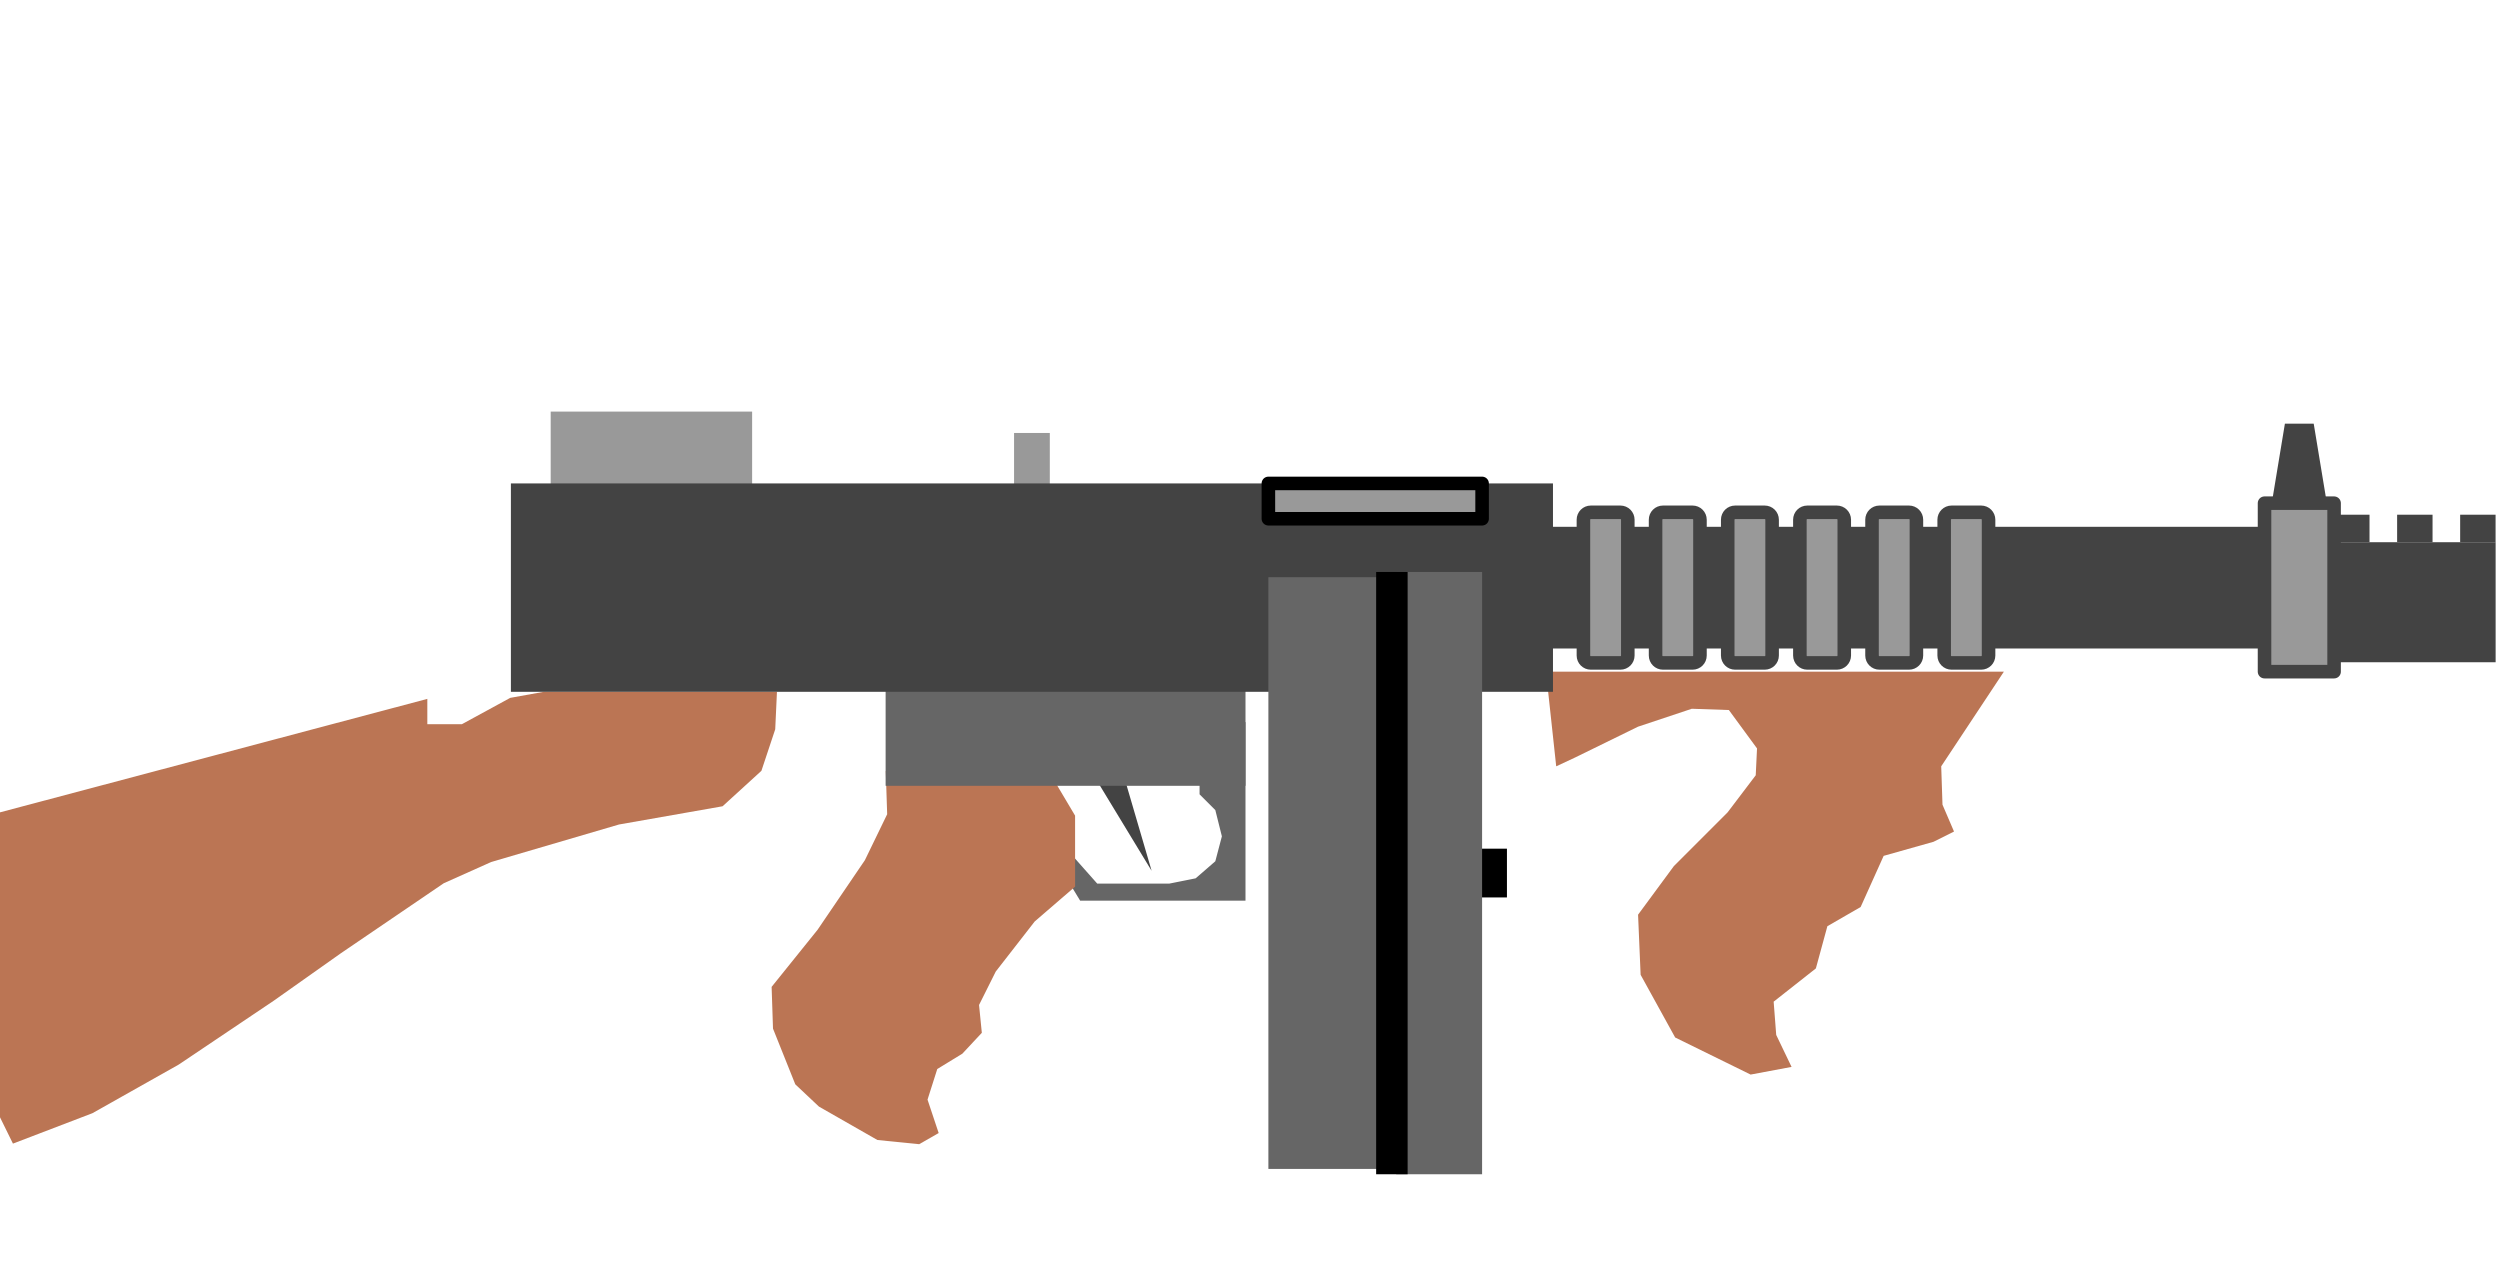
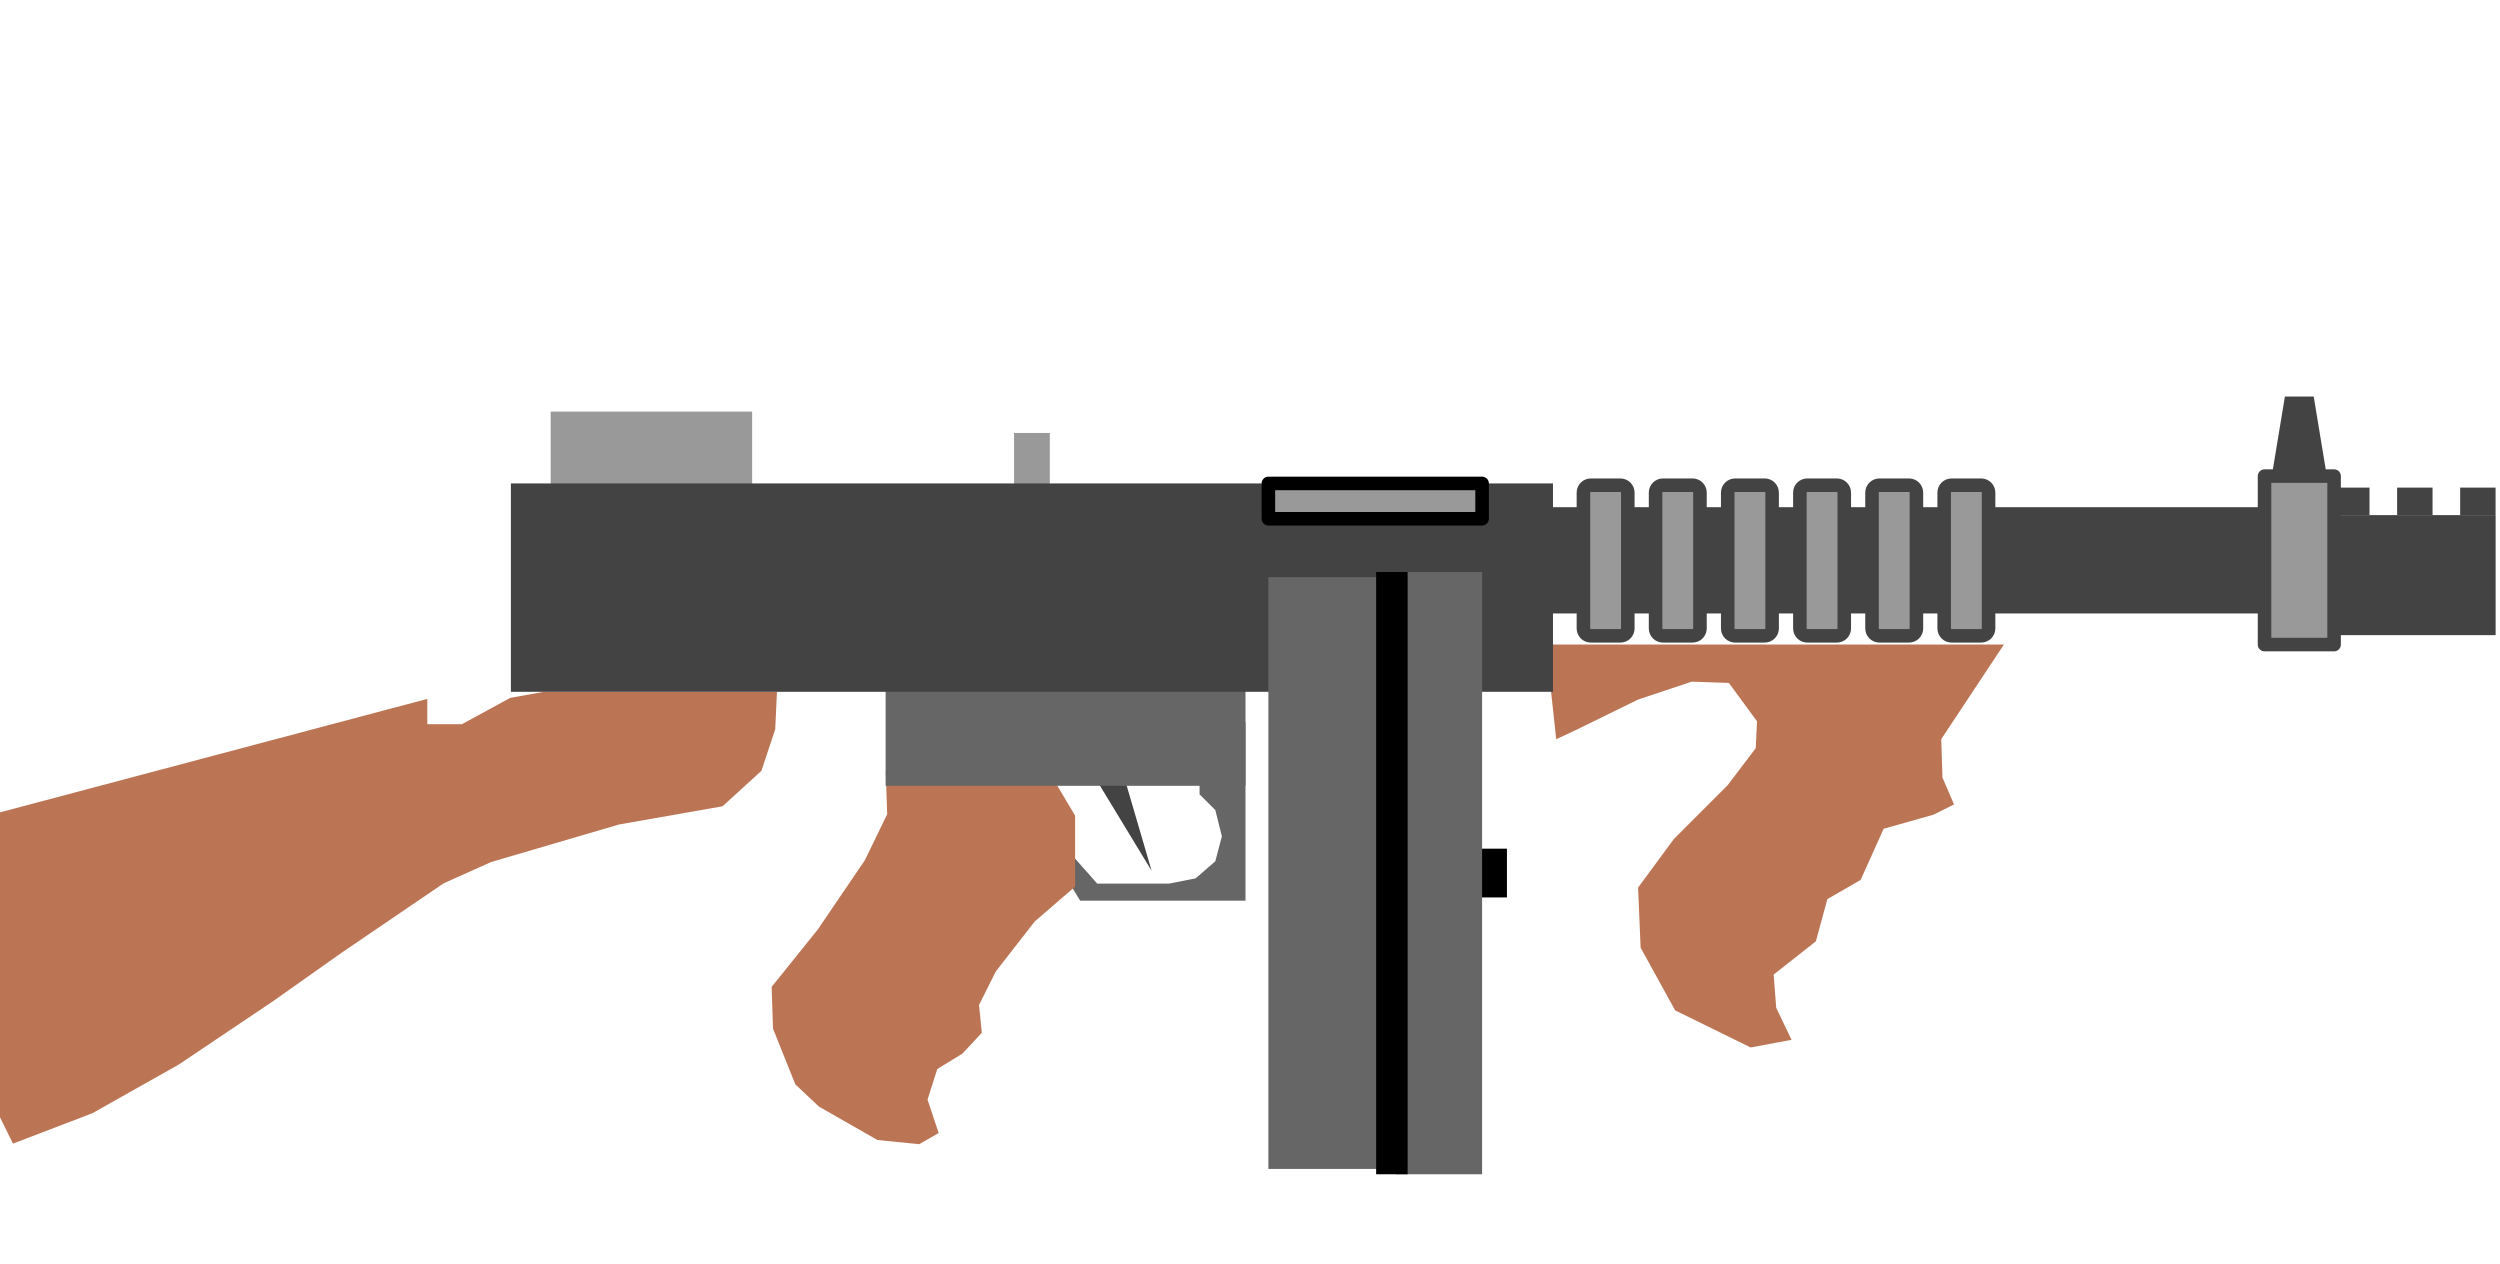
<svg xmlns="http://www.w3.org/2000/svg" version="1.1" viewBox="0.0 0.0 738.0 373.0" fill="none" stroke="none" stroke-linecap="square" stroke-miterlimit="10">
  <clipPath id="p.0">
    <path d="m0 0l738.0 0l0 373.0l-738.0 0l0 -373.0z" clip-rule="nonzero" />
  </clipPath>
  <g clip-path="url(#p.0)">
    <path fill="#000000" fill-opacity="0.0" d="m0 0l738.0 0l0 373.0l-738.0 0z" fill-rule="evenodd" />
    <path fill="#000000" d="m429.856 250.529l14.992 0l0 14.394l-14.992 0z" fill-rule="evenodd" />
    <path fill="#666666" d="m354.113 213.564l0 20.922l4.649 4.65l1.937 7.748l-1.937 7.362l-5.812 5.038l-7.747 1.549l-21.309 0l-12.01 -13.56l0.388 7.748l6.584 10.851l48.815 0l0 -23.637l0 -29.059z" fill-rule="evenodd" />
    <path fill="#bb7554" d="m160.55 204.22l68.808 0l-0.511 11.064l-4.078 12.261l-11.468 10.467l-30.581 5.382l-37.716 11.066l-14.017 6.279l-30.325 20.634l-19.877 14.055l-28.034 18.84l-25.483 14.355l-23.446 8.973l-3.822 -7.776l0 -90.015l126.146 -33.495l0 7.478l10.195 0l14.271 -7.776z" fill-rule="evenodd" />
    <path fill="#999999" d="m299.352 127.814l10.551 0l0 35.559l-10.551 0z" fill-rule="evenodd" />
    <path fill="#434343" d="m307.835 204.12l32.126 52.945l-18.016 -61.512z" fill-rule="evenodd" />
-     <path fill="#bb7554" d="m456.371 198.273l135.177 0l-18.501 27.943l0.376 11.327l3.4 7.929l-6.043 3.022l-14.725 4.153l-6.796 15.104l-9.817 5.665l-3.398 12.46l-12.461 9.817l0.755 9.817l4.531 9.439l-12.084 2.264l-22.278 -10.948l-10.194 -18.501l-0.755 -17.749l10.572 -14.346l15.858 -15.861l8.305 -10.948l0.379 -7.929l-8.308 -11.329l-10.948 -0.376l-15.858 5.286l-18.504 9.063l-5.662 2.643z" fill-rule="evenodd" />
+     <path fill="#bb7554" d="m456.371 190.273l135.177 0l-18.501 27.943l0.376 11.327l3.4 7.929l-6.043 3.022l-14.725 4.153l-6.796 15.104l-9.817 5.665l-3.398 12.46l-12.461 9.817l0.755 9.817l4.531 9.439l-12.084 2.264l-22.278 -10.948l-10.194 -18.501l-0.755 -17.749l10.572 -14.346l15.858 -15.861l8.305 -10.948l0.379 -7.929l-8.308 -11.329l-10.948 -0.376l-15.858 5.286l-18.504 9.063l-5.662 2.643z" fill-rule="evenodd" />
    <path fill="#bb7554" d="m261.478 227.625l48.081 0l7.808 13.152l0 20.958l-11.916 10.276l-11.509 14.793l-4.929 9.863l0.822 8.22l-5.753 6.163l-7.399 4.522l-2.877 9.039l3.289 9.864l-5.753 3.289l-12.328 -1.234l-17.262 -9.864l-6.984 -6.575l-6.577 -16.438l-0.409 -12.328l13.562 -16.85l13.971 -20.549l6.577 -13.562z" fill-rule="evenodd" />
    <path fill="#666666" d="m261.436 197.827l106.236 0l0 34.142l-106.236 0z" fill-rule="evenodd" />
    <path fill="#999999" d="m162.562 121.501l59.465 0l0 25.89l-59.465 0z" fill-rule="evenodd" />
    <path fill="#434343" d="m150.816 142.709l307.622 0l0 61.512l-307.622 0z" fill-rule="evenodd" />
-     <path fill="#434343" d="m670.251 150.795l4.252 -25.732l8.504 0l4.252 25.732z" fill-rule="evenodd" />
-     <path fill="#434343" d="m689.023 160.062l47.685 0l0 35.433l-47.685 0z" fill-rule="evenodd" />
-     <path fill="#434343" d="m689.024 151.942l10.457 0l0 8.126l-10.457 0z" fill-rule="evenodd" />
-     <path fill="#999999" d="m668.488 148.542l20.535 0l0 49.732l-20.535 0z" fill-rule="evenodd" />
-     <path stroke="#434343" stroke-width="4.0" stroke-linejoin="round" stroke-linecap="butt" d="m668.488 148.542l20.535 0l0 49.732l-20.535 0z" fill-rule="evenodd" />
+     <path fill="#434343" d="m670.251 142.795l4.252 -25.732l8.504 0l4.252 25.732z" fill-rule="evenodd" />
+     <path fill="#434343" d="m689.023 152.062l47.685 0l0 35.433l-47.685 0z" fill-rule="evenodd" />
+     <path fill="#434343" d="m689.024 143.942l10.457 0l0 8.126l-10.457 0z" fill-rule="evenodd" />
+     <path fill="#999999" d="m668.488 140.542l20.535 0l0 49.732l-20.535 0z" fill-rule="evenodd" />
+     <path stroke="#434343" stroke-width="4.0" stroke-linejoin="round" stroke-linecap="butt" d="m668.488 140.542l20.535 0l0 49.732l-20.535 0z" fill-rule="evenodd" />
    <path fill="#666666" d="m374.428 170.389l37.071 0l0 174.677l-37.071 0z" fill-rule="evenodd" />
    <path fill="#666666" d="m412.16 168.845l25.354 0l0 177.795l-25.354 0z" fill-rule="evenodd" />
    <path fill="#000000" d="m406.239 168.845l9.291 0l0 177.795l-9.291 0z" fill-rule="evenodd" />
    <path fill="#999999" d="m374.428 142.709l63.087 0l0 10.425l-63.087 0z" fill-rule="evenodd" />
    <path stroke="#000000" stroke-width="4.0" stroke-linejoin="round" stroke-linecap="butt" d="m374.428 142.709l63.087 0l0 10.425l-63.087 0z" fill-rule="evenodd" />
-     <path fill="#434343" d="m456.89 155.513l212.756 0l0 35.923l-212.756 0z" fill-rule="evenodd" />
-     <path fill="#999999" d="m467.426 153.421l0 0c0 -1.206 0.978 -2.184 2.184 -2.184l8.735 0l0 0c0.579 0 1.135 0.23 1.544 0.64c0.41 0.41 0.64 0.965 0.64 1.544l0 40.087c0 1.206 -0.978 2.184 -2.184 2.184l-8.735 0c-1.206 0 -2.184 -0.978 -2.184 -2.184z" fill-rule="evenodd" />
-     <path stroke="#434343" stroke-width="4.0" stroke-linejoin="round" stroke-linecap="butt" d="m467.426 153.421l0 0c0 -1.206 0.978 -2.184 2.184 -2.184l8.735 0l0 0c0.579 0 1.135 0.23 1.544 0.64c0.41 0.41 0.64 0.965 0.64 1.544l0 40.087c0 1.206 -0.978 2.184 -2.184 2.184l-8.735 0c-1.206 0 -2.184 -0.978 -2.184 -2.184z" fill-rule="evenodd" />
-     <path fill="#999999" d="m488.726 153.421l0 0c0 -1.206 0.978 -2.184 2.184 -2.184l8.735 0l0 0c0.579 0 1.135 0.23 1.544 0.64c0.41 0.41 0.64 0.965 0.64 1.544l0 40.087c0 1.206 -0.978 2.184 -2.184 2.184l-8.735 0c-1.206 0 -2.184 -0.978 -2.184 -2.184z" fill-rule="evenodd" />
-     <path stroke="#434343" stroke-width="4.0" stroke-linejoin="round" stroke-linecap="butt" d="m488.726 153.421l0 0c0 -1.206 0.978 -2.184 2.184 -2.184l8.735 0l0 0c0.579 0 1.135 0.23 1.544 0.64c0.41 0.41 0.64 0.965 0.64 1.544l0 40.087c0 1.206 -0.978 2.184 -2.184 2.184l-8.735 0c-1.206 0 -2.184 -0.978 -2.184 -2.184z" fill-rule="evenodd" />
-     <path fill="#999999" d="m510.025 153.421l0 0c0 -1.206 0.978 -2.184 2.184 -2.184l8.735 0l0 0c0.579 0 1.135 0.23 1.544 0.64c0.409 0.41 0.64 0.965 0.64 1.544l0 40.087c0 1.206 -0.978 2.184 -2.184 2.184l-8.735 0c-1.206 0 -2.184 -0.978 -2.184 -2.184z" fill-rule="evenodd" />
-     <path stroke="#434343" stroke-width="4.0" stroke-linejoin="round" stroke-linecap="butt" d="m510.025 153.421l0 0c0 -1.206 0.978 -2.184 2.184 -2.184l8.735 0l0 0c0.579 0 1.135 0.23 1.544 0.64c0.409 0.41 0.64 0.965 0.64 1.544l0 40.087c0 1.206 -0.978 2.184 -2.184 2.184l-8.735 0c-1.206 0 -2.184 -0.978 -2.184 -2.184z" fill-rule="evenodd" />
-     <path fill="#999999" d="m531.324 153.421l0 0c0 -1.206 0.978 -2.184 2.184 -2.184l8.735 0l0 0c0.579 0 1.135 0.23 1.544 0.64c0.41 0.41 0.64 0.965 0.64 1.544l0 40.087c0 1.206 -0.978 2.184 -2.184 2.184l-8.735 0c-1.206 0 -2.184 -0.978 -2.184 -2.184z" fill-rule="evenodd" />
-     <path stroke="#434343" stroke-width="4.0" stroke-linejoin="round" stroke-linecap="butt" d="m531.324 153.421l0 0c0 -1.206 0.978 -2.184 2.184 -2.184l8.735 0l0 0c0.579 0 1.135 0.23 1.544 0.64c0.41 0.41 0.64 0.965 0.64 1.544l0 40.087c0 1.206 -0.978 2.184 -2.184 2.184l-8.735 0c-1.206 0 -2.184 -0.978 -2.184 -2.184z" fill-rule="evenodd" />
-     <path fill="#999999" d="m552.623 153.421l0 0c0 -1.206 0.978 -2.184 2.184 -2.184l8.735 0l0 0c0.579 0 1.135 0.23 1.544 0.64c0.41 0.41 0.64 0.965 0.64 1.544l0 40.087c0 1.206 -0.978 2.184 -2.184 2.184l-8.735 0c-1.206 0 -2.184 -0.978 -2.184 -2.184z" fill-rule="evenodd" />
-     <path stroke="#434343" stroke-width="4.0" stroke-linejoin="round" stroke-linecap="butt" d="m552.623 153.421l0 0c0 -1.206 0.978 -2.184 2.184 -2.184l8.735 0l0 0c0.579 0 1.135 0.23 1.544 0.64c0.41 0.41 0.64 0.965 0.64 1.544l0 40.087c0 1.206 -0.978 2.184 -2.184 2.184l-8.735 0c-1.206 0 -2.184 -0.978 -2.184 -2.184z" fill-rule="evenodd" />
-     <path fill="#999999" d="m573.922 153.421l0 0c0 -1.206 0.978 -2.184 2.184 -2.184l8.735 0l0 0c0.579 0 1.135 0.23 1.544 0.64c0.41 0.41 0.64 0.965 0.64 1.544l0 40.087c0 1.206 -0.978 2.184 -2.184 2.184l-8.735 0c-1.206 0 -2.184 -0.978 -2.184 -2.184z" fill-rule="evenodd" />
-     <path stroke="#434343" stroke-width="4.0" stroke-linejoin="round" stroke-linecap="butt" d="m573.922 153.421l0 0c0 -1.206 0.978 -2.184 2.184 -2.184l8.735 0l0 0c0.579 0 1.135 0.23 1.544 0.64c0.41 0.41 0.64 0.965 0.64 1.544l0 40.087c0 1.206 -0.978 2.184 -2.184 2.184l-8.735 0c-1.206 0 -2.184 -0.978 -2.184 -2.184z" fill-rule="evenodd" />
-     <path fill="#434343" d="m707.631 151.942l10.457 0l0 8.126l-10.457 0z" fill-rule="evenodd" />
-     <path fill="#434343" d="m726.238 151.942l10.457 0l0 8.126l-10.457 0z" fill-rule="evenodd" />
+     <path fill="#434343" d="m456.891 149.723l212.756 0l0 31.368l-212.756 0z" fill-rule="evenodd" />
+     <path fill="#999999" d="m467.426 145.421l0 0c0 -1.206 0.978 -2.184 2.184 -2.184l8.735 0l0 0c0.579 0 1.135 0.23 1.544 0.64c0.41 0.41 0.64 0.965 0.64 1.544l0 40.087c0 1.206 -0.978 2.184 -2.184 2.184l-8.735 0c-1.206 0 -2.184 -0.978 -2.184 -2.184z" fill-rule="evenodd" />
+     <path stroke="#434343" stroke-width="4.0" stroke-linejoin="round" stroke-linecap="butt" d="m467.426 145.421l0 0c0 -1.206 0.978 -2.184 2.184 -2.184l8.735 0l0 0c0.579 0 1.135 0.23 1.544 0.64c0.41 0.41 0.64 0.965 0.64 1.544l0 40.087c0 1.206 -0.978 2.184 -2.184 2.184l-8.735 0c-1.206 0 -2.184 -0.978 -2.184 -2.184z" fill-rule="evenodd" />
+     <path fill="#999999" d="m488.726 145.421l0 0c0 -1.206 0.978 -2.184 2.184 -2.184l8.735 0l0 0c0.579 0 1.135 0.23 1.544 0.64c0.41 0.41 0.64 0.965 0.64 1.544l0 40.087c0 1.206 -0.978 2.184 -2.184 2.184l-8.735 0c-1.206 0 -2.184 -0.978 -2.184 -2.184z" fill-rule="evenodd" />
+     <path stroke="#434343" stroke-width="4.0" stroke-linejoin="round" stroke-linecap="butt" d="m488.726 145.421l0 0c0 -1.206 0.978 -2.184 2.184 -2.184l8.735 0l0 0c0.579 0 1.135 0.23 1.544 0.64c0.41 0.41 0.64 0.965 0.64 1.544l0 40.087c0 1.206 -0.978 2.184 -2.184 2.184l-8.735 0c-1.206 0 -2.184 -0.978 -2.184 -2.184z" fill-rule="evenodd" />
+     <path fill="#999999" d="m510.025 145.421l0 0c0 -1.206 0.978 -2.184 2.184 -2.184l8.735 0l0 0c0.579 0 1.135 0.23 1.544 0.64c0.409 0.41 0.64 0.965 0.64 1.544l0 40.087c0 1.206 -0.978 2.184 -2.184 2.184l-8.735 0c-1.206 0 -2.184 -0.978 -2.184 -2.184z" fill-rule="evenodd" />
+     <path stroke="#434343" stroke-width="4.0" stroke-linejoin="round" stroke-linecap="butt" d="m510.025 145.421l0 0c0 -1.206 0.978 -2.184 2.184 -2.184l8.735 0l0 0c0.579 0 1.135 0.23 1.544 0.64c0.409 0.41 0.64 0.965 0.64 1.544l0 40.087c0 1.206 -0.978 2.184 -2.184 2.184l-8.735 0c-1.206 0 -2.184 -0.978 -2.184 -2.184z" fill-rule="evenodd" />
+     <path fill="#999999" d="m531.324 145.421l0 0c0 -1.206 0.978 -2.184 2.184 -2.184l8.735 0l0 0c0.579 0 1.135 0.23 1.544 0.64c0.41 0.41 0.64 0.965 0.64 1.544l0 40.087c0 1.206 -0.978 2.184 -2.184 2.184l-8.735 0c-1.206 0 -2.184 -0.978 -2.184 -2.184z" fill-rule="evenodd" />
+     <path stroke="#434343" stroke-width="4.0" stroke-linejoin="round" stroke-linecap="butt" d="m531.324 145.421l0 0c0 -1.206 0.978 -2.184 2.184 -2.184l8.735 0l0 0c0.579 0 1.135 0.23 1.544 0.64c0.41 0.41 0.64 0.965 0.64 1.544l0 40.087c0 1.206 -0.978 2.184 -2.184 2.184l-8.735 0c-1.206 0 -2.184 -0.978 -2.184 -2.184z" fill-rule="evenodd" />
+     <path fill="#999999" d="m552.623 145.421l0 0c0 -1.206 0.978 -2.184 2.184 -2.184l8.735 0l0 0c0.579 0 1.135 0.23 1.544 0.64c0.41 0.41 0.64 0.965 0.64 1.544l0 40.087c0 1.206 -0.978 2.184 -2.184 2.184l-8.735 0c-1.206 0 -2.184 -0.978 -2.184 -2.184z" fill-rule="evenodd" />
+     <path stroke="#434343" stroke-width="4.0" stroke-linejoin="round" stroke-linecap="butt" d="m552.623 145.421l0 0c0 -1.206 0.978 -2.184 2.184 -2.184l8.735 0l0 0c0.579 0 1.135 0.23 1.544 0.64c0.41 0.41 0.64 0.965 0.64 1.544l0 40.087c0 1.206 -0.978 2.184 -2.184 2.184l-8.735 0c-1.206 0 -2.184 -0.978 -2.184 -2.184z" fill-rule="evenodd" />
+     <path fill="#999999" d="m573.922 145.421l0 0c0 -1.206 0.978 -2.184 2.184 -2.184l8.735 0l0 0c0.579 0 1.135 0.23 1.544 0.64c0.41 0.41 0.64 0.965 0.64 1.544l0 40.087c0 1.206 -0.978 2.184 -2.184 2.184l-8.735 0c-1.206 0 -2.184 -0.978 -2.184 -2.184z" fill-rule="evenodd" />
+     <path stroke="#434343" stroke-width="4.0" stroke-linejoin="round" stroke-linecap="butt" d="m573.922 145.421l0 0c0 -1.206 0.978 -2.184 2.184 -2.184l8.735 0l0 0c0.579 0 1.135 0.23 1.544 0.64c0.41 0.41 0.64 0.965 0.64 1.544l0 40.087c0 1.206 -0.978 2.184 -2.184 2.184l-8.735 0c-1.206 0 -2.184 -0.978 -2.184 -2.184z" fill-rule="evenodd" />
+     <path fill="#434343" d="m707.631 143.942l10.457 0l0 8.126l-10.457 0z" fill-rule="evenodd" />
+     <path fill="#434343" d="m726.238 143.942l10.457 0l0 8.126l-10.457 0z" fill-rule="evenodd" />
  </g>
</svg>
